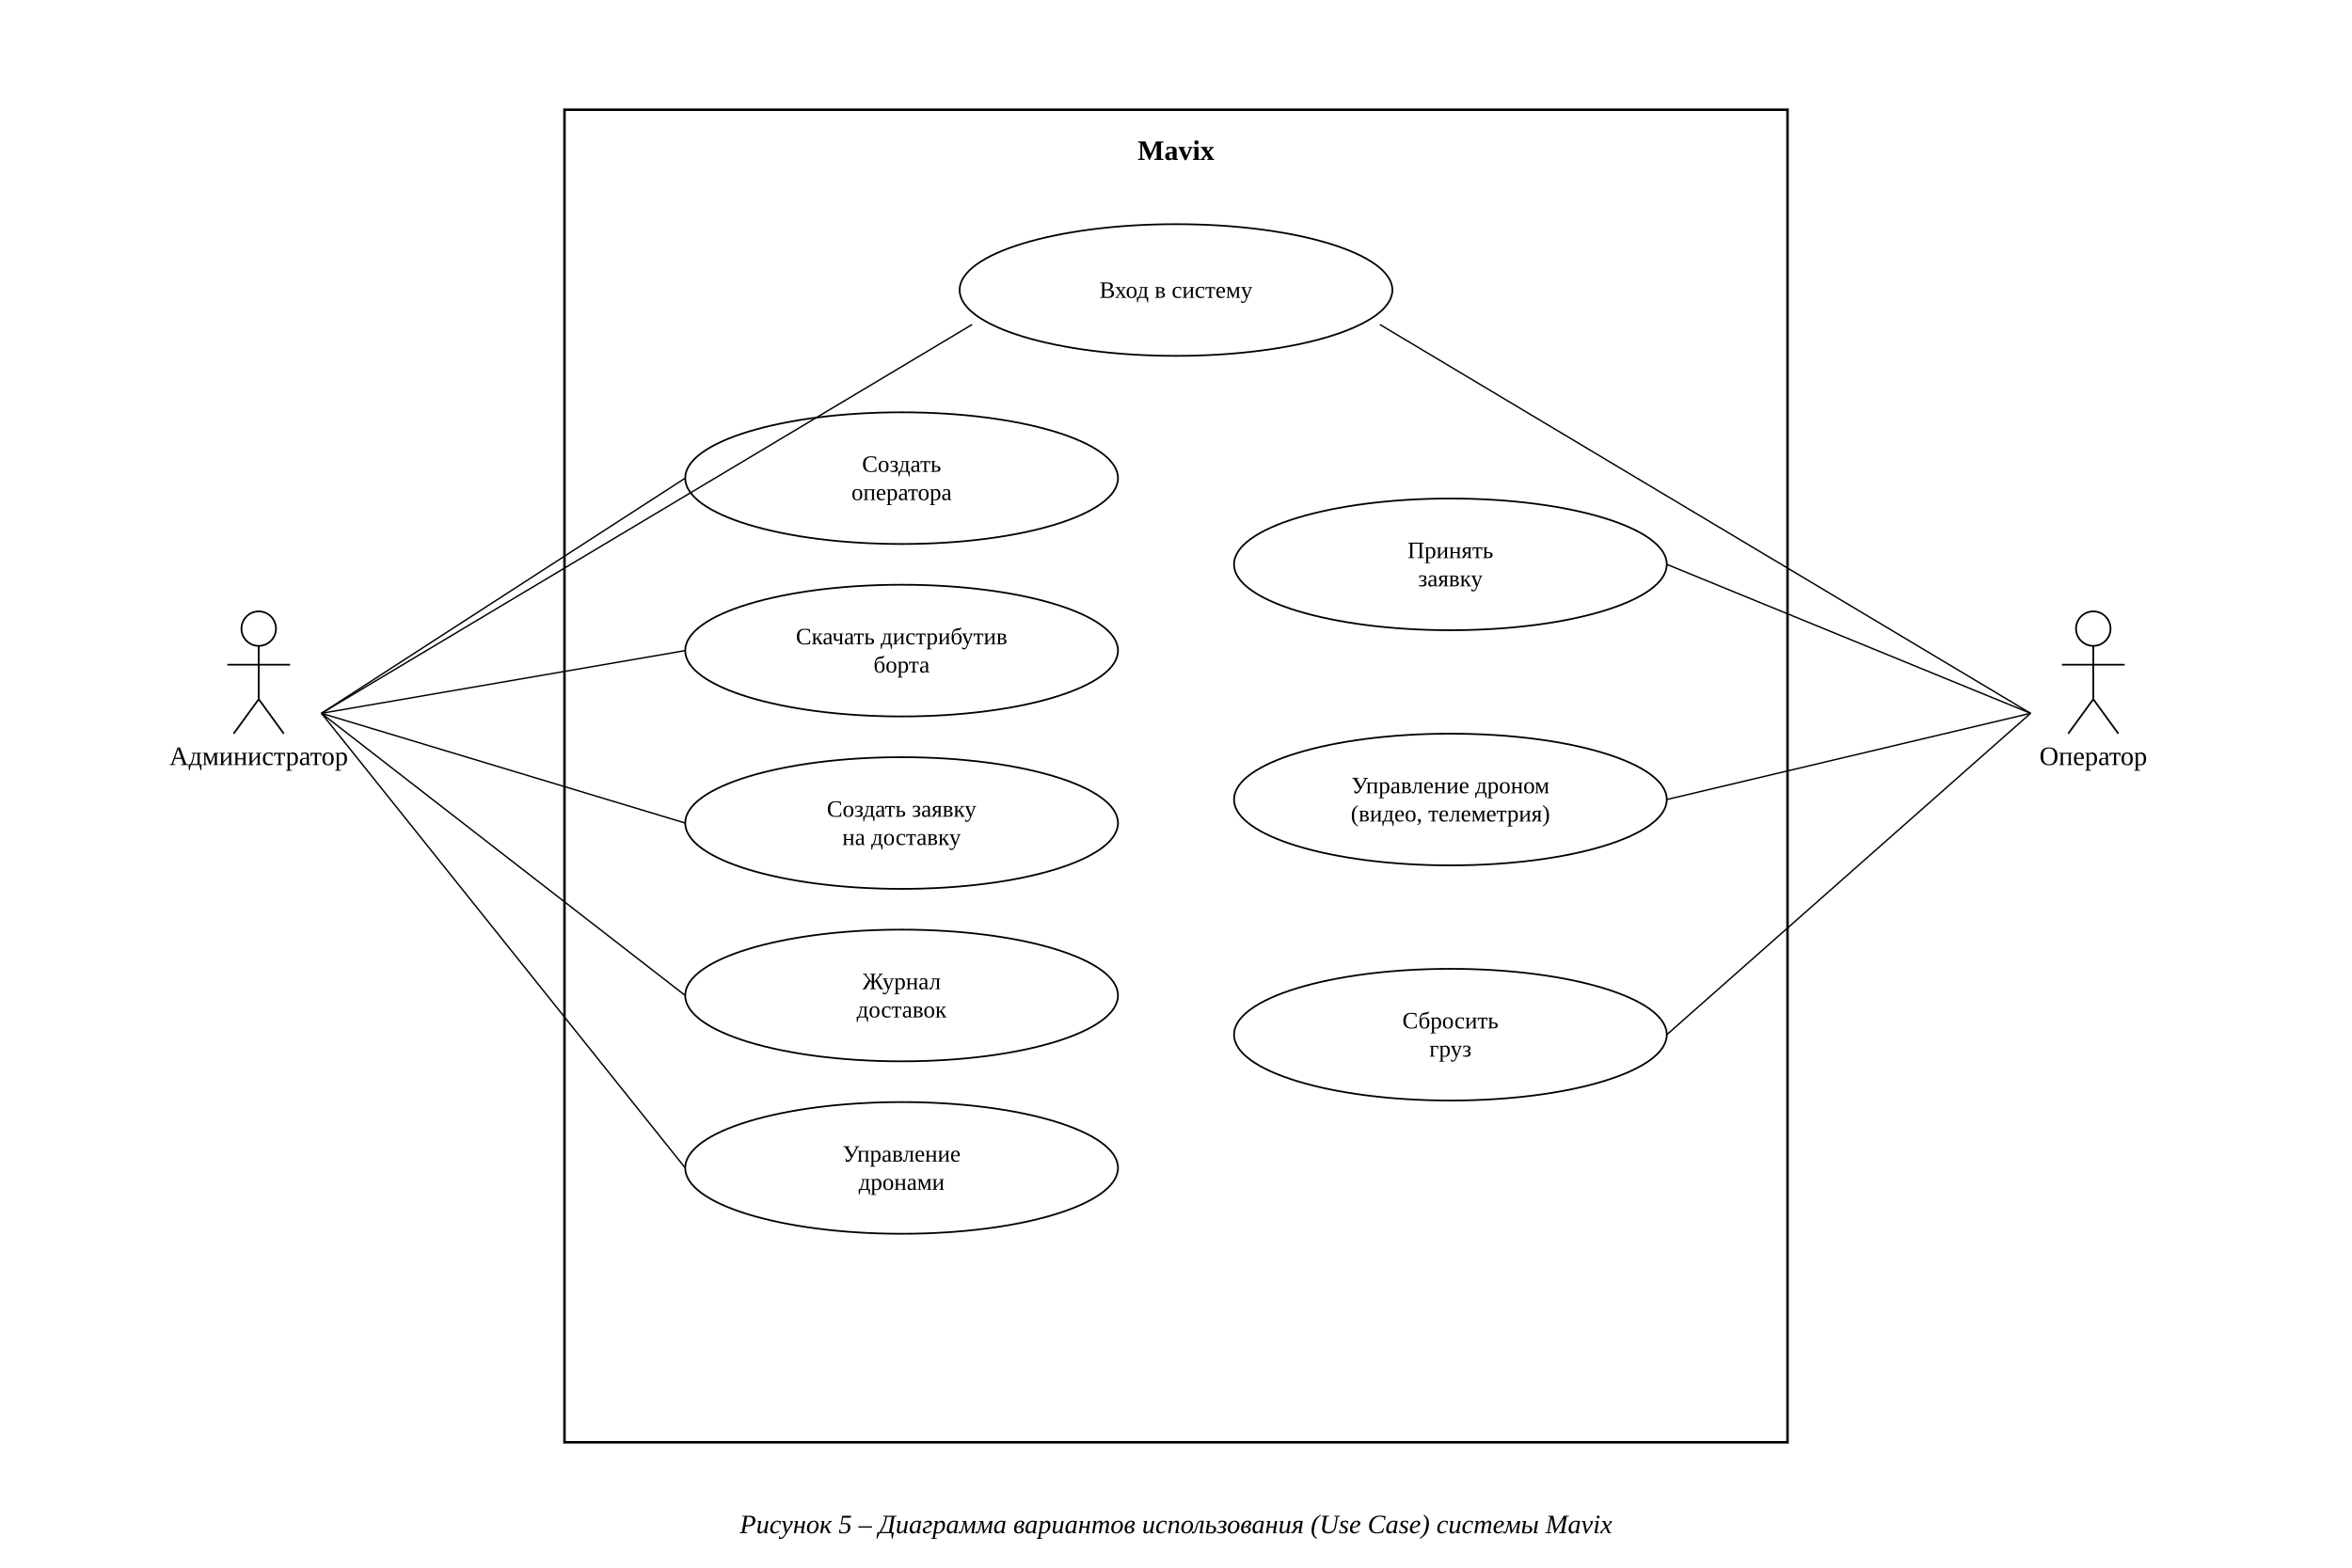
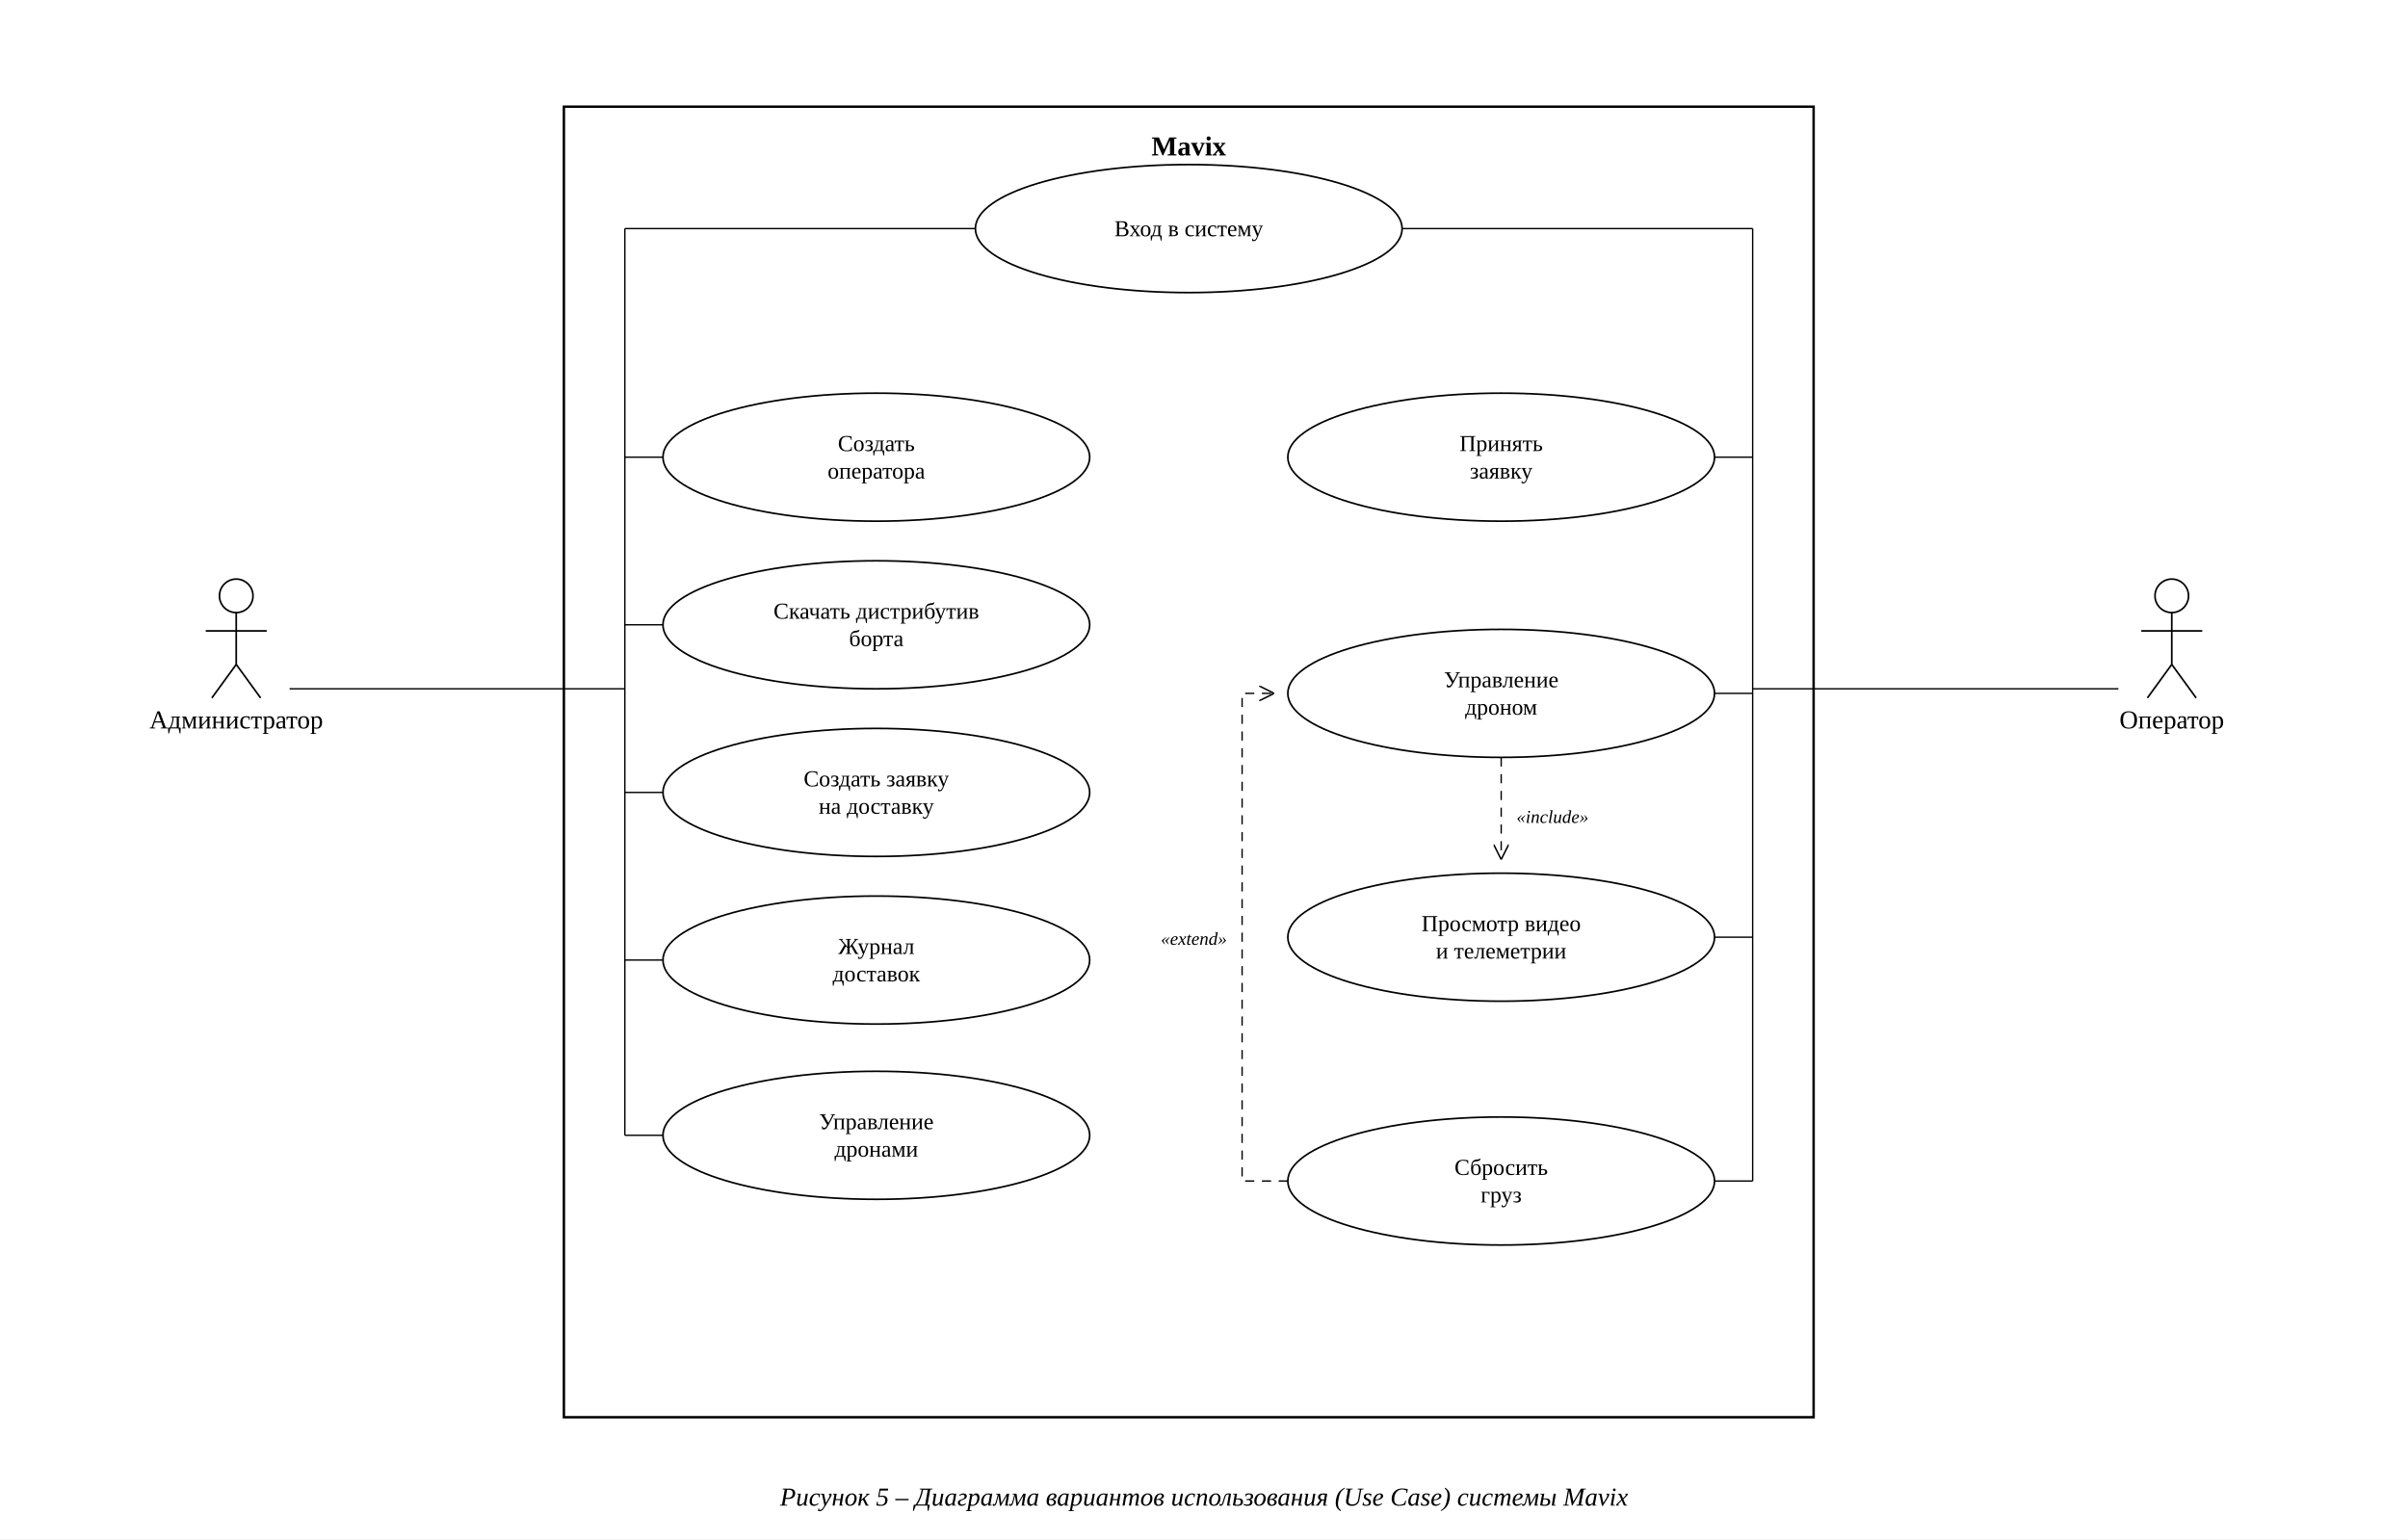
- <svg xmlns="http://www.w3.org/2000/svg" width="1500" height="1000" viewBox="0 0 1500 1000" font-family="Liberation Serif, Times New Roman, serif">
-   <rect width="1500" height="1000" fill="#fff" />
+ <svg xmlns="http://www.w3.org/2000/svg" width="1580" height="1010" viewBox="0 0 1580 1010" font-family="Liberation Serif, Times New Roman, serif">
+   <rect width="1580" height="1010" fill="#fff" />
  <defs>
    <marker id="arr" viewBox="0 0 10 10" refX="9" refY="5" markerWidth="9" markerHeight="9" orient="auto-start-reverse">
      <path d="M 0 0 L 10 5 L 0 10 z" fill="#000" />
    </marker>
    <marker id="open" viewBox="0 0 10 10" refX="10" refY="5" markerWidth="11" markerHeight="11" orient="auto">
      <path d="M 0 0 L 10 5 L 0 10" fill="none" stroke="#000" />
    </marker>
  </defs>
-   <rect x="360.0" y="70.0" width="780.0" height="850.0" stroke="#000" fill="none" stroke-width="1.6" />
-   <text x="750.0" y="102.0" text-anchor="middle" font-size="18" font-weight="bold">Mavix</text>
-   <circle cx="165" cy="401" r="11" stroke="#000" fill="none" stroke-width="1.1" />
-   <line x1="165.0" y1="412.0" x2="165.0" y2="446.0" stroke="#000" stroke-width="1.1" />
-   <line x1="145.0" y1="424.0" x2="185.0" y2="424.0" stroke="#000" stroke-width="1.1" />
-   <line x1="165.0" y1="446.0" x2="149.0" y2="468.0" stroke="#000" stroke-width="1.1" />
-   <line x1="165.0" y1="446.0" x2="181.0" y2="468.0" stroke="#000" stroke-width="1.1" />
-   <text x="165.0" y="488.0" text-anchor="middle" font-size="17">Администратор</text>
-   <circle cx="1335" cy="401" r="11" stroke="#000" fill="none" stroke-width="1.1" />
-   <line x1="1335.0" y1="412.0" x2="1335.0" y2="446.0" stroke="#000" stroke-width="1.1" />
-   <line x1="1315.0" y1="424.0" x2="1355.0" y2="424.0" stroke="#000" stroke-width="1.1" />
-   <line x1="1335.0" y1="446.0" x2="1319.0" y2="468.0" stroke="#000" stroke-width="1.1" />
-   <line x1="1335.0" y1="446.0" x2="1351.0" y2="468.0" stroke="#000" stroke-width="1.1" />
-   <text x="1335.0" y="488.0" text-anchor="middle" font-size="17">Оператор</text>
-   <ellipse cx="750" cy="185" rx="138" ry="42" stroke="#000" fill="none" stroke-width="1.1" />
-   <text x="750.0" y="190.0" text-anchor="middle" font-size="15">Вход в систему</text>
-   <ellipse cx="575" cy="305" rx="138" ry="42" stroke="#000" fill="none" stroke-width="1.1" />
-   <text x="575.0" y="301.0" text-anchor="middle" font-size="15">Создать</text>
-   <text x="575.0" y="319.0" text-anchor="middle" font-size="15">оператора</text>
-   <ellipse cx="575" cy="415" rx="138" ry="42" stroke="#000" fill="none" stroke-width="1.1" />
-   <text x="575.0" y="411.0" text-anchor="middle" font-size="15">Скачать дистрибутив</text>
-   <text x="575.0" y="429.0" text-anchor="middle" font-size="15">борта</text>
-   <ellipse cx="575" cy="525" rx="138" ry="42" stroke="#000" fill="none" stroke-width="1.1" />
-   <text x="575.0" y="521.0" text-anchor="middle" font-size="15">Создать заявку</text>
-   <text x="575.0" y="539.0" text-anchor="middle" font-size="15">на доставку</text>
-   <ellipse cx="575" cy="635" rx="138" ry="42" stroke="#000" fill="none" stroke-width="1.1" />
-   <text x="575.0" y="631.0" text-anchor="middle" font-size="15">Журнал</text>
-   <text x="575.0" y="649.0" text-anchor="middle" font-size="15">доставок</text>
-   <ellipse cx="575" cy="745" rx="138" ry="42" stroke="#000" fill="none" stroke-width="1.1" />
+   <rect x="370.0" y="70.0" width="820.0" height="860.0" stroke="#000" fill="none" stroke-width="1.6" />
+   <text x="780.0" y="102.0" text-anchor="middle" font-size="18" font-weight="bold">Mavix</text>
+   <circle cx="155" cy="391" r="11" stroke="#000" fill="none" stroke-width="1.1" />
+   <line x1="155.0" y1="402.0" x2="155.0" y2="436.0" stroke="#000" stroke-width="1.1" />
+   <line x1="135.0" y1="414.0" x2="175.0" y2="414.0" stroke="#000" stroke-width="1.1" />
+   <line x1="155.0" y1="436.0" x2="139.0" y2="458.0" stroke="#000" stroke-width="1.1" />
+   <line x1="155.0" y1="436.0" x2="171.0" y2="458.0" stroke="#000" stroke-width="1.1" />
+   <text x="155.0" y="478.0" text-anchor="middle" font-size="17">Администратор</text>
+   <circle cx="1425" cy="391" r="11" stroke="#000" fill="none" stroke-width="1.1" />
+   <line x1="1425.0" y1="402.0" x2="1425.0" y2="436.0" stroke="#000" stroke-width="1.1" />
+   <line x1="1405.0" y1="414.0" x2="1445.0" y2="414.0" stroke="#000" stroke-width="1.1" />
+   <line x1="1425.0" y1="436.0" x2="1409.0" y2="458.0" stroke="#000" stroke-width="1.1" />
+   <line x1="1425.0" y1="436.0" x2="1441.0" y2="458.0" stroke="#000" stroke-width="1.1" />
+   <text x="1425.0" y="478.0" text-anchor="middle" font-size="17">Оператор</text>
+   <ellipse cx="780" cy="150" rx="140" ry="42" stroke="#000" fill="none" stroke-width="1.1" />
+   <text x="780.0" y="155.0" text-anchor="middle" font-size="15">Вход в систему</text>
+   <ellipse cx="575" cy="300" rx="140" ry="42" stroke="#000" fill="none" stroke-width="1.1" />
+   <text x="575.0" y="296.0" text-anchor="middle" font-size="15">Создать</text>
+   <text x="575.0" y="314.0" text-anchor="middle" font-size="15">оператора</text>
+   <ellipse cx="575" cy="410" rx="140" ry="42" stroke="#000" fill="none" stroke-width="1.1" />
+   <text x="575.0" y="406.0" text-anchor="middle" font-size="15">Скачать дистрибутив</text>
+   <text x="575.0" y="424.0" text-anchor="middle" font-size="15">борта</text>
+   <ellipse cx="575" cy="520" rx="140" ry="42" stroke="#000" fill="none" stroke-width="1.1" />
+   <text x="575.0" y="516.0" text-anchor="middle" font-size="15">Создать заявку</text>
+   <text x="575.0" y="534.0" text-anchor="middle" font-size="15">на доставку</text>
+   <ellipse cx="575" cy="630" rx="140" ry="42" stroke="#000" fill="none" stroke-width="1.1" />
+   <text x="575.0" y="626.0" text-anchor="middle" font-size="15">Журнал</text>
+   <text x="575.0" y="644.0" text-anchor="middle" font-size="15">доставок</text>
+   <ellipse cx="575" cy="745" rx="140" ry="42" stroke="#000" fill="none" stroke-width="1.1" />
  <text x="575.0" y="741.0" text-anchor="middle" font-size="15">Управление</text>
  <text x="575.0" y="759.0" text-anchor="middle" font-size="15">дронами</text>
-   <ellipse cx="925" cy="360" rx="138" ry="42" stroke="#000" fill="none" stroke-width="1.1" />
-   <text x="925.0" y="356.0" text-anchor="middle" font-size="15">Принять</text>
-   <text x="925.0" y="374.0" text-anchor="middle" font-size="15">заявку</text>
-   <ellipse cx="925" cy="510" rx="138" ry="42" stroke="#000" fill="none" stroke-width="1.1" />
-   <text x="925.0" y="506.0" text-anchor="middle" font-size="15">Управление дроном</text>
-   <text x="925.0" y="524.0" text-anchor="middle" font-size="15">(видео, телеметрия)</text>
-   <ellipse cx="925" cy="660" rx="138" ry="42" stroke="#000" fill="none" stroke-width="1.1" />
-   <text x="925.0" y="656.0" text-anchor="middle" font-size="15">Сбросить</text>
-   <text x="925.0" y="674.0" text-anchor="middle" font-size="15">груз</text>
-   <line x1="205.0" y1="455.0" x2="437.0" y2="305.0" stroke="#000" stroke-width="0.9" />
-   <line x1="205.0" y1="455.0" x2="437.0" y2="415.0" stroke="#000" stroke-width="0.9" />
-   <line x1="205.0" y1="455.0" x2="437.0" y2="525.0" stroke="#000" stroke-width="0.9" />
-   <line x1="205.0" y1="455.0" x2="437.0" y2="635.0" stroke="#000" stroke-width="0.9" />
-   <line x1="205.0" y1="455.0" x2="437.0" y2="745.0" stroke="#000" stroke-width="0.9" />
-   <line x1="205.0" y1="455.0" x2="620.0" y2="207.0" stroke="#000" stroke-width="0.9" />
-   <line x1="1295.0" y1="455.0" x2="1063.0" y2="360.0" stroke="#000" stroke-width="0.9" />
-   <line x1="1295.0" y1="455.0" x2="1063.0" y2="510.0" stroke="#000" stroke-width="0.9" />
-   <line x1="1295.0" y1="455.0" x2="1063.0" y2="660.0" stroke="#000" stroke-width="0.9" />
-   <line x1="1295.0" y1="455.0" x2="880.0" y2="207.0" stroke="#000" stroke-width="0.9" />
-   <text x="750.0" y="978" text-anchor="middle" font-style="italic" font-size="17">Рисунок 5 – Диаграмма вариантов использования (Use Case) системы Mavix</text>
+   <ellipse cx="985" cy="300" rx="140" ry="42" stroke="#000" fill="none" stroke-width="1.1" />
+   <text x="985.0" y="296.0" text-anchor="middle" font-size="15">Принять</text>
+   <text x="985.0" y="314.0" text-anchor="middle" font-size="15">заявку</text>
+   <ellipse cx="985" cy="455" rx="140" ry="42" stroke="#000" fill="none" stroke-width="1.1" />
+   <text x="985.0" y="451.0" text-anchor="middle" font-size="15">Управление</text>
+   <text x="985.0" y="469.0" text-anchor="middle" font-size="15">дроном</text>
+   <ellipse cx="985" cy="615" rx="140" ry="42" stroke="#000" fill="none" stroke-width="1.1" />
+   <text x="985.0" y="611.0" text-anchor="middle" font-size="15">Просмотр видео</text>
+   <text x="985.0" y="629.0" text-anchor="middle" font-size="15">и телеметрии</text>
+   <ellipse cx="985" cy="775" rx="140" ry="42" stroke="#000" fill="none" stroke-width="1.1" />
+   <text x="985.0" y="771.0" text-anchor="middle" font-size="15">Сбросить</text>
+   <text x="985.0" y="789.0" text-anchor="middle" font-size="15">груз</text>
+   <line x1="190.0" y1="452.0" x2="410.0" y2="452.0" stroke="#000" stroke-width="0.9" />
+   <line x1="410.0" y1="150.0" x2="410.0" y2="745.0" stroke="#000" stroke-width="0.9" />
+   <line x1="410.0" y1="150.0" x2="640.0" y2="150.0" stroke="#000" stroke-width="0.9" />
+   <line x1="410.0" y1="300.0" x2="435.0" y2="300.0" stroke="#000" stroke-width="0.9" />
+   <line x1="410.0" y1="410.0" x2="435.0" y2="410.0" stroke="#000" stroke-width="0.9" />
+   <line x1="410.0" y1="520.0" x2="435.0" y2="520.0" stroke="#000" stroke-width="0.9" />
+   <line x1="410.0" y1="630.0" x2="435.0" y2="630.0" stroke="#000" stroke-width="0.9" />
+   <line x1="410.0" y1="745.0" x2="435.0" y2="745.0" stroke="#000" stroke-width="0.9" />
+   <line x1="1390.0" y1="452.0" x2="1150.0" y2="452.0" stroke="#000" stroke-width="0.9" />
+   <line x1="1150.0" y1="150.0" x2="1150.0" y2="775.0" stroke="#000" stroke-width="0.9" />
+   <line x1="1150.0" y1="150.0" x2="920.0" y2="150.0" stroke="#000" stroke-width="0.9" />
+   <line x1="1150.0" y1="300.0" x2="1125.0" y2="300.0" stroke="#000" stroke-width="0.9" />
+   <line x1="1150.0" y1="455.0" x2="1125.0" y2="455.0" stroke="#000" stroke-width="0.9" />
+   <line x1="1150.0" y1="615.0" x2="1125.0" y2="615.0" stroke="#000" stroke-width="0.9" />
+   <line x1="1150.0" y1="775.0" x2="1125.0" y2="775.0" stroke="#000" stroke-width="0.9" />
+   <polyline points="985.0,497.0 985.0,564.0" stroke="#000" fill="none" stroke-width="0.9" stroke-dasharray="6 5" marker-end="url(#open)" />
+   <text x="995.0" y="540.0" text-anchor="start" font-size="12" font-style="italic">«include»</text>
+   <polyline points="845.0,775.0 815.0,775.0 815.0,455.0 836.0,455.0" stroke="#000" fill="none" stroke-width="0.9" stroke-dasharray="6 5" marker-end="url(#open)" />
+   <text x="805.0" y="620.0" text-anchor="end" font-size="12" font-style="italic">«extend»</text>
+   <text x="790.0" y="988" text-anchor="middle" font-style="italic" font-size="17">Рисунок 5 – Диаграмма вариантов использования (Use Case) системы Mavix</text>
</svg>
